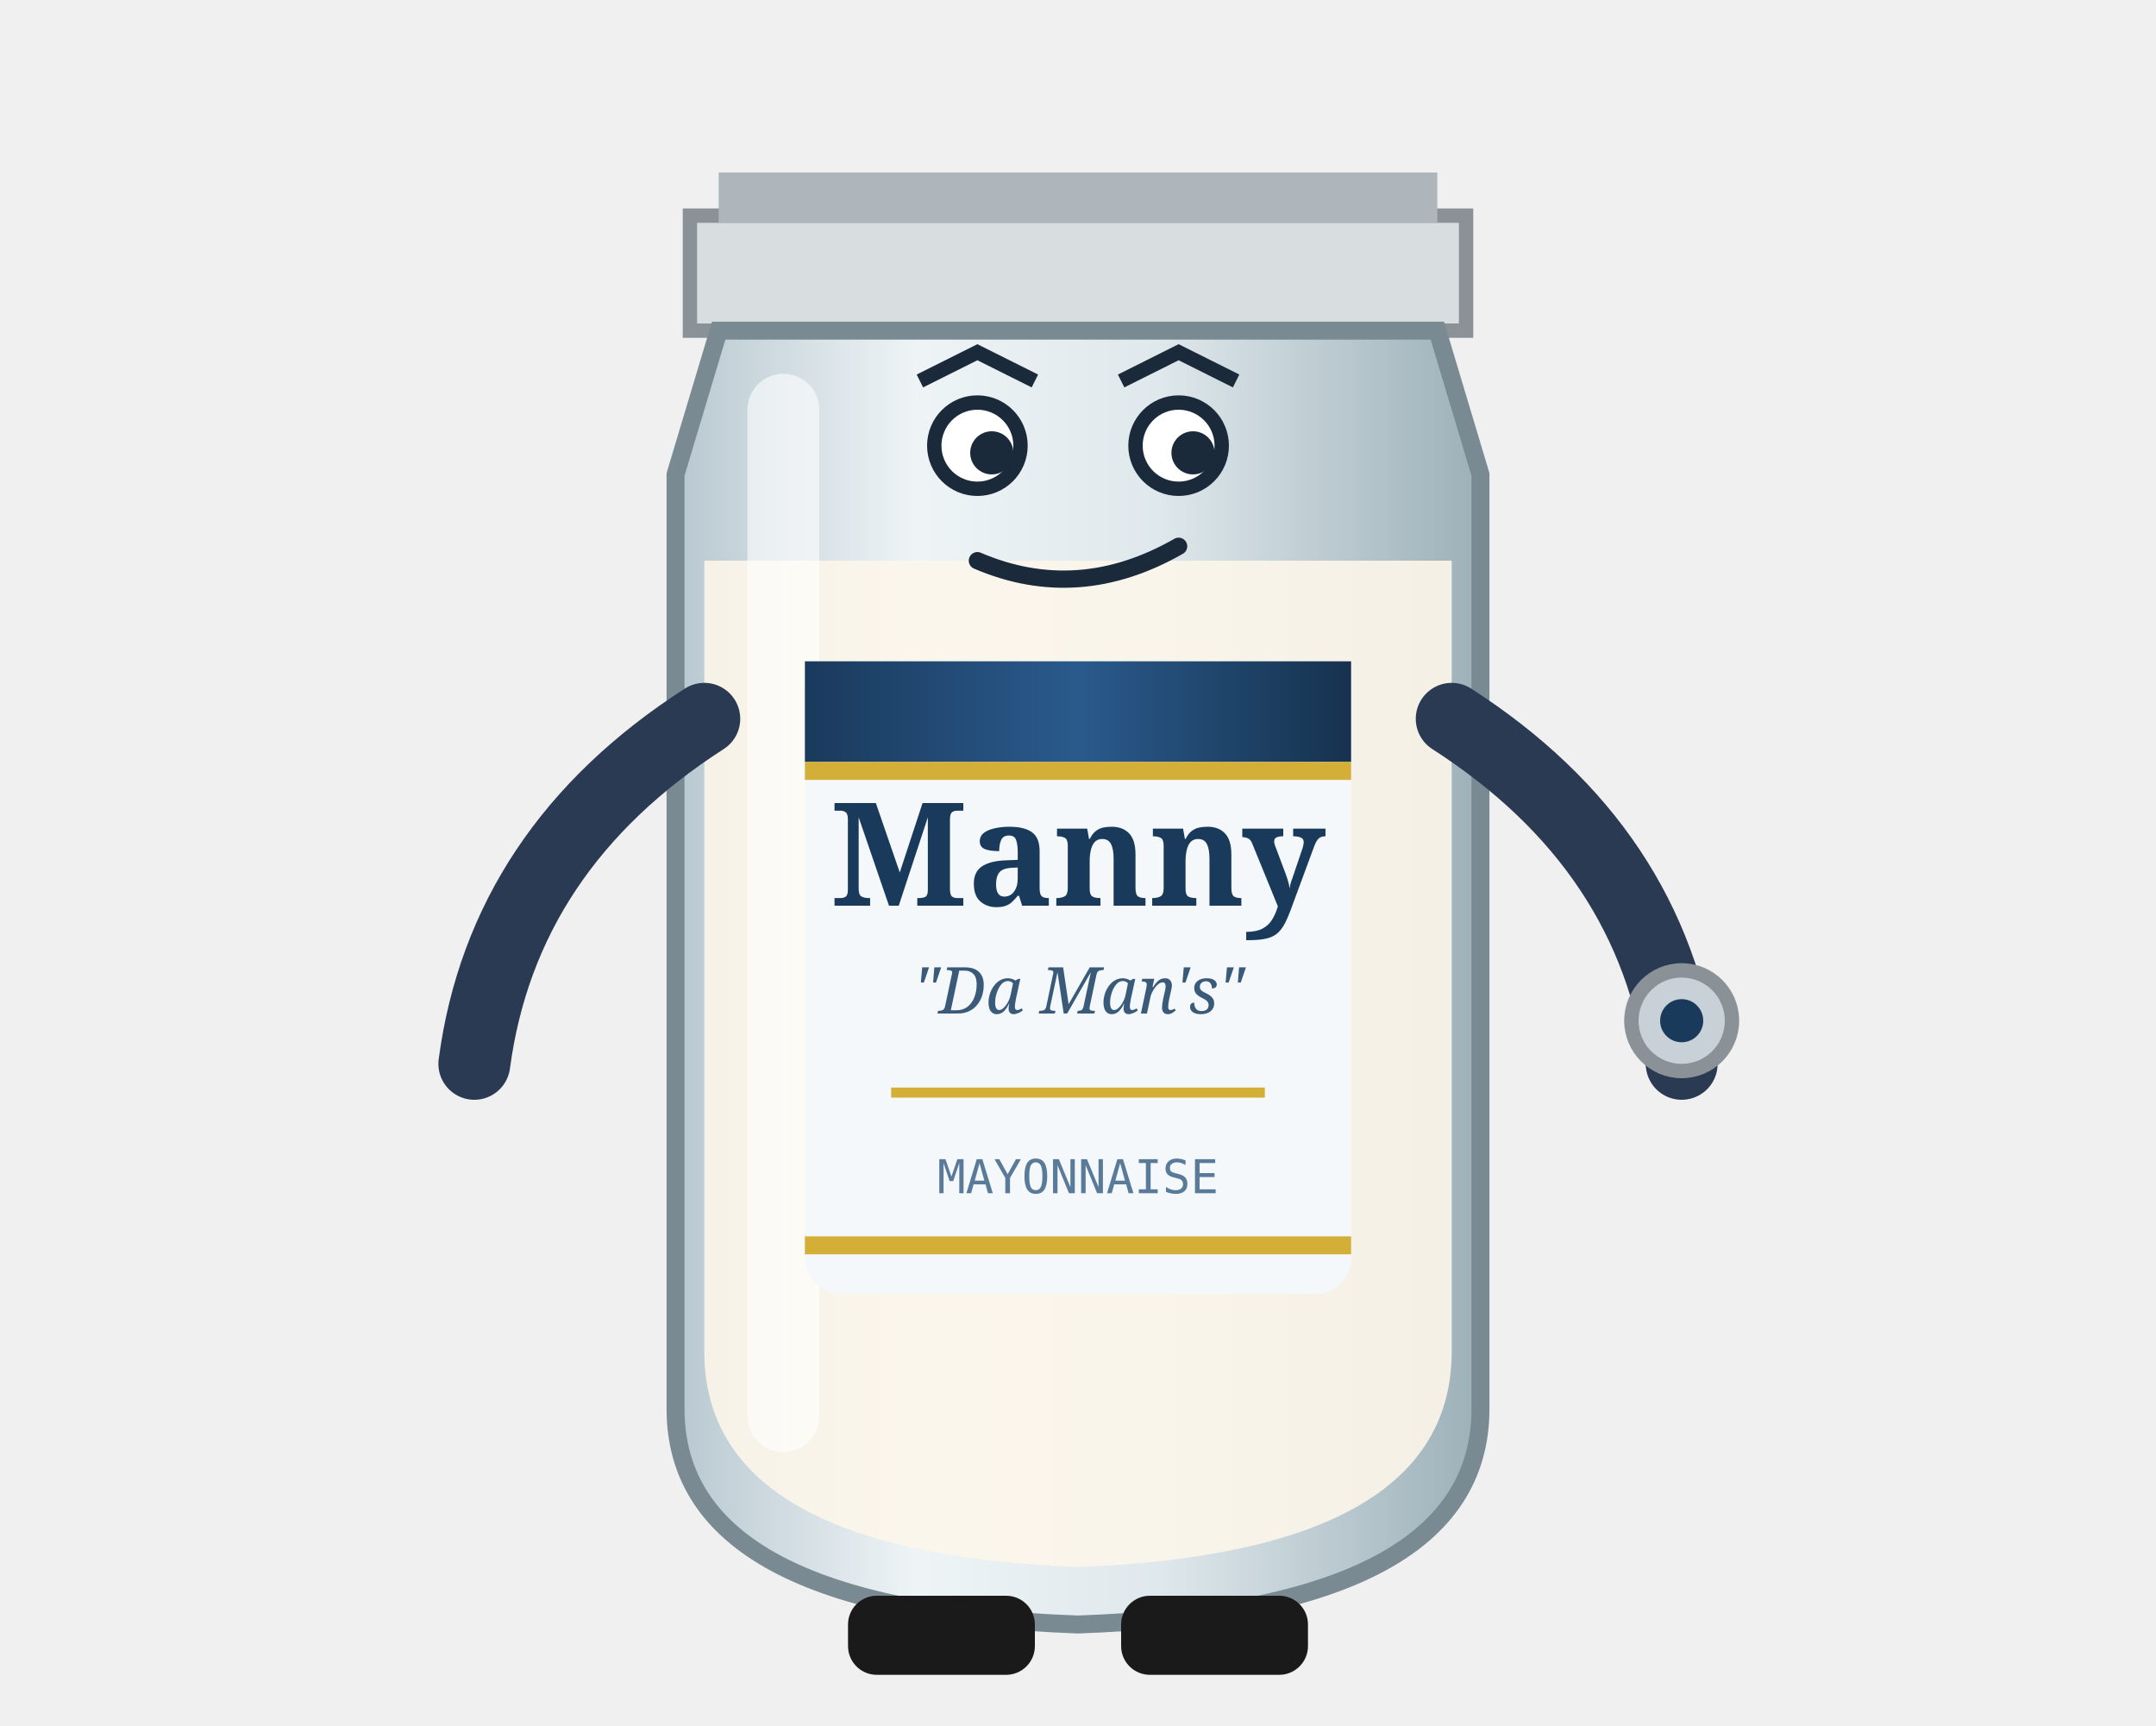
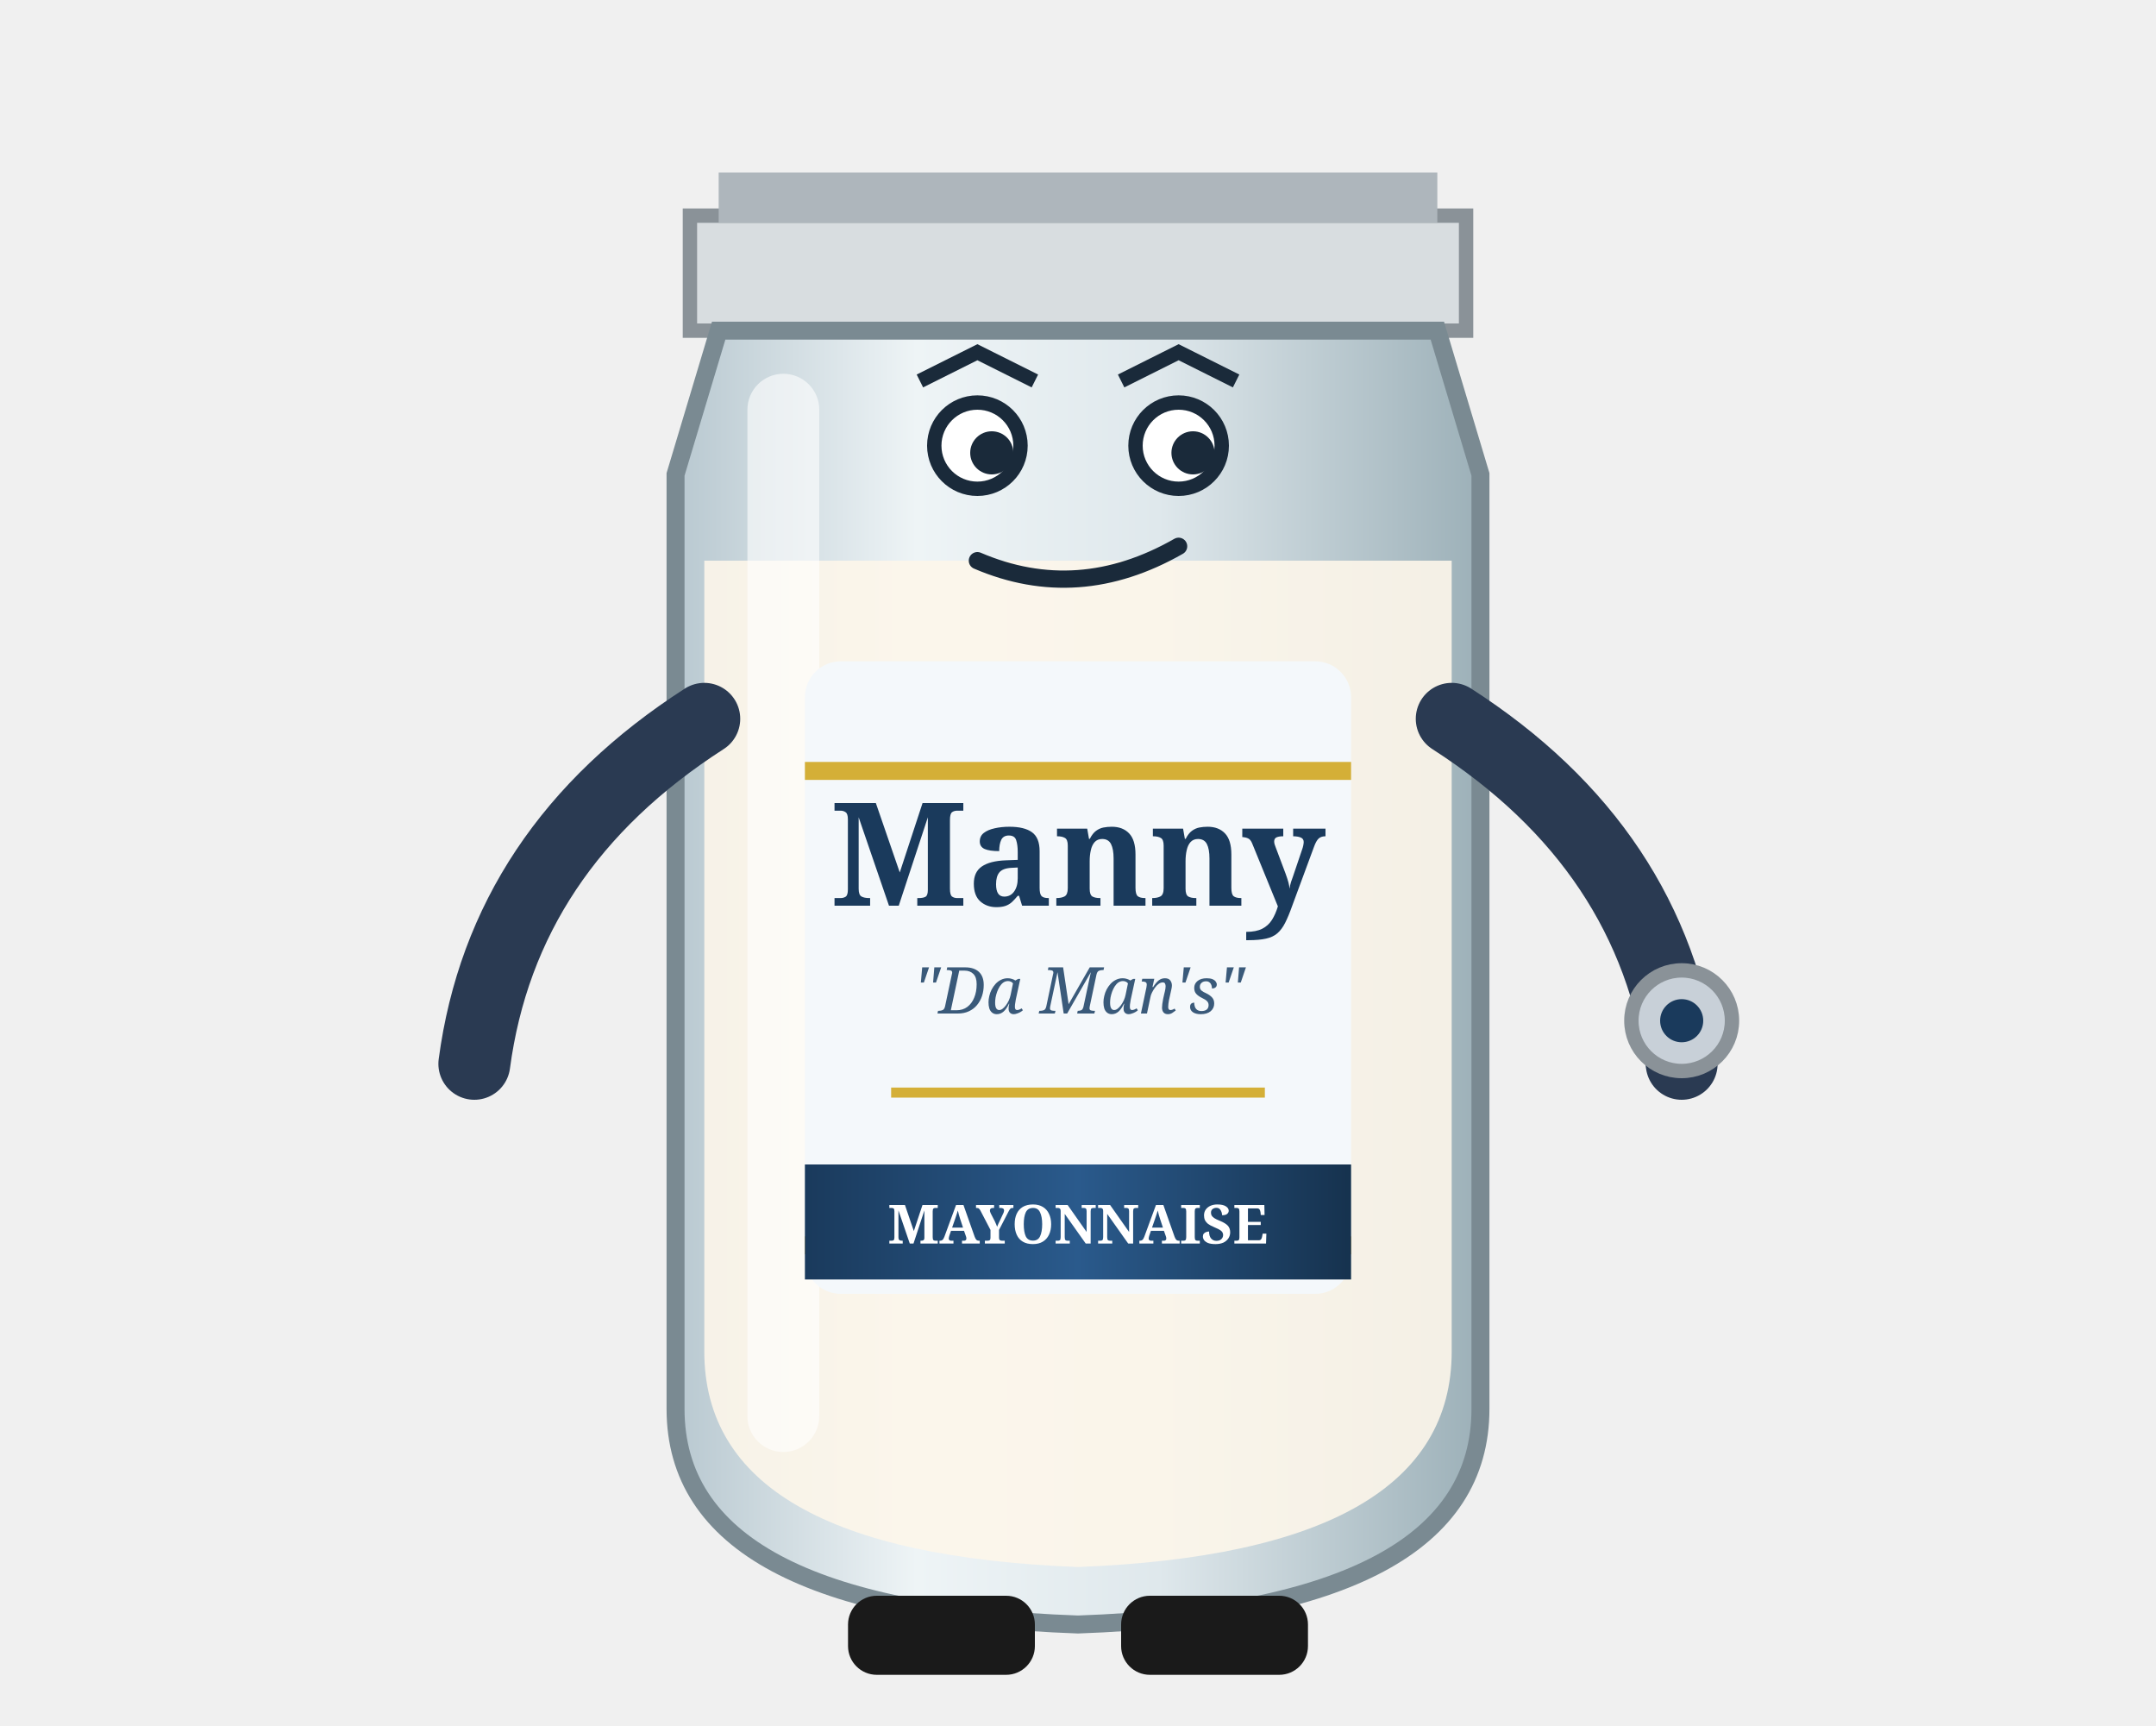
<svg xmlns="http://www.w3.org/2000/svg" viewBox="0 0 300 240" width="300" height="240">
  <defs>
    <linearGradient id="mayoGlass" x1="0" y1="0" x2="1" y2="0">
      <stop offset="0" stop-color="#b8c8d0" />
      <stop offset="0.3" stop-color="#eef4f6" />
      <stop offset="0.6" stop-color="#dfe8ec" />
      <stop offset="1" stop-color="#9cb0b8" />
    </linearGradient>
    <linearGradient id="mayoBlue" x1="0" y1="0" x2="1" y2="0">
      <stop offset="0" stop-color="#1a3a5c" />
      <stop offset="0.5" stop-color="#2a5a8c" />
      <stop offset="1" stop-color="#16324e" />
    </linearGradient>
  </defs>
  <path d="M96 30 L204 30 L204 46 L96 46 Z" fill="#d8dde0" stroke="#8a9298" stroke-width="2" />
  <path d="M100 24 L200 24 L200 31 L100 31 Z" fill="#aeb6bc" />
  <path d="M100 46 L200 46 L206 66 L206 196 Q206 224 150 226 Q94 224 94 196 L94 66 Z" fill="url(#mayoGlass)" stroke="#7a8a92" stroke-width="2.5" />
  <path d="M98 78 L202 78 L202 188 Q202 216 150 218 Q98 216 98 188 L98 78 Z" fill="#fdf6ea" opacity=".9" />
  <rect x="104" y="52" width="10" height="150" rx="5" fill="#ffffff99" />
  <g id="mayoEyes">
    <circle cx="136" cy="62" r="6" fill="#fff" stroke="#1a2a3a" stroke-width="2" />
    <circle cx="164" cy="62" r="6" fill="#fff" stroke="#1a2a3a" stroke-width="2" />
    <circle cx="138" cy="63" r="3" fill="#1a2a3a" />
    <circle cx="166" cy="63" r="3" fill="#1a2a3a" />
    <path d="M128 53 L136 49 L144 53" stroke="#1a2a3a" stroke-width="2" fill="none" />
    <path d="M156 53 L164 49 L172 53" stroke="#1a2a3a" stroke-width="2" fill="none" />
  </g>
  <g id="mayoMouth">
    <path d="M136 78 Q150 84 164 76" stroke="#1a2a3a" stroke-width="2.4" fill="none" stroke-linecap="round" />
  </g>
  <g id="mayoLabel">
    <rect x="112" y="92" width="76" height="88" rx="5" fill="#f4f8fb" />
-     <rect x="112" y="92" width="76" height="14" fill="url(#mayoBlue)" />
    <rect x="112" y="106" width="76" height="2.5" fill="#d4af37" />
    <rect x="112" y="172" width="76" height="2.5" fill="#d4af37" />
    <text x="150" y="126" text-anchor="middle" font-family="serif" font-size="20" font-weight="bold" fill="#1a3a5c">Manny</text>
    <text x="150" y="141" text-anchor="middle" font-family="serif" font-size="9" font-style="italic" fill="#3a5a7a">"Da Man's"</text>
    <path d="M124 152 L176 152" stroke="#d4af37" stroke-width="1.4" />
-     <text x="150" y="166" text-anchor="middle" font-family="monospace" font-size="6.5" fill="#5a7a9a">MAYONNAISE</text>
+     <rect x="112" y="162" width="76" height="16" fill="url(#mayoBlue)" />
+     <text x="150" y="173" text-anchor="middle" font-family="serif" font-size="7.5" font-weight="bold" fill="#fff">MAYONNAISE</text>
  </g>
  <g id="mayoArmL">
    <path d="M98 100 Q70 118 66 148" stroke="#2a3a52" stroke-width="10" stroke-linecap="round" fill="none" />
  </g>
  <g id="mayoArmR">
    <path d="M202 100 Q230 118 234 148" stroke="#2a3a52" stroke-width="10" stroke-linecap="round" fill="none" />
  </g>
  <g id="mayoWatch">
    <circle cx="234" cy="142" r="7" fill="#c8d0d8" stroke="#8a9298" stroke-width="2" />
    <circle cx="234" cy="142" r="3" fill="#1a3a5c" />
  </g>
  <rect x="118" y="222" width="26" height="11" rx="4" fill="#1a1a1a" />
  <rect x="156" y="222" width="26" height="11" rx="4" fill="#1a1a1a" />
</svg>
